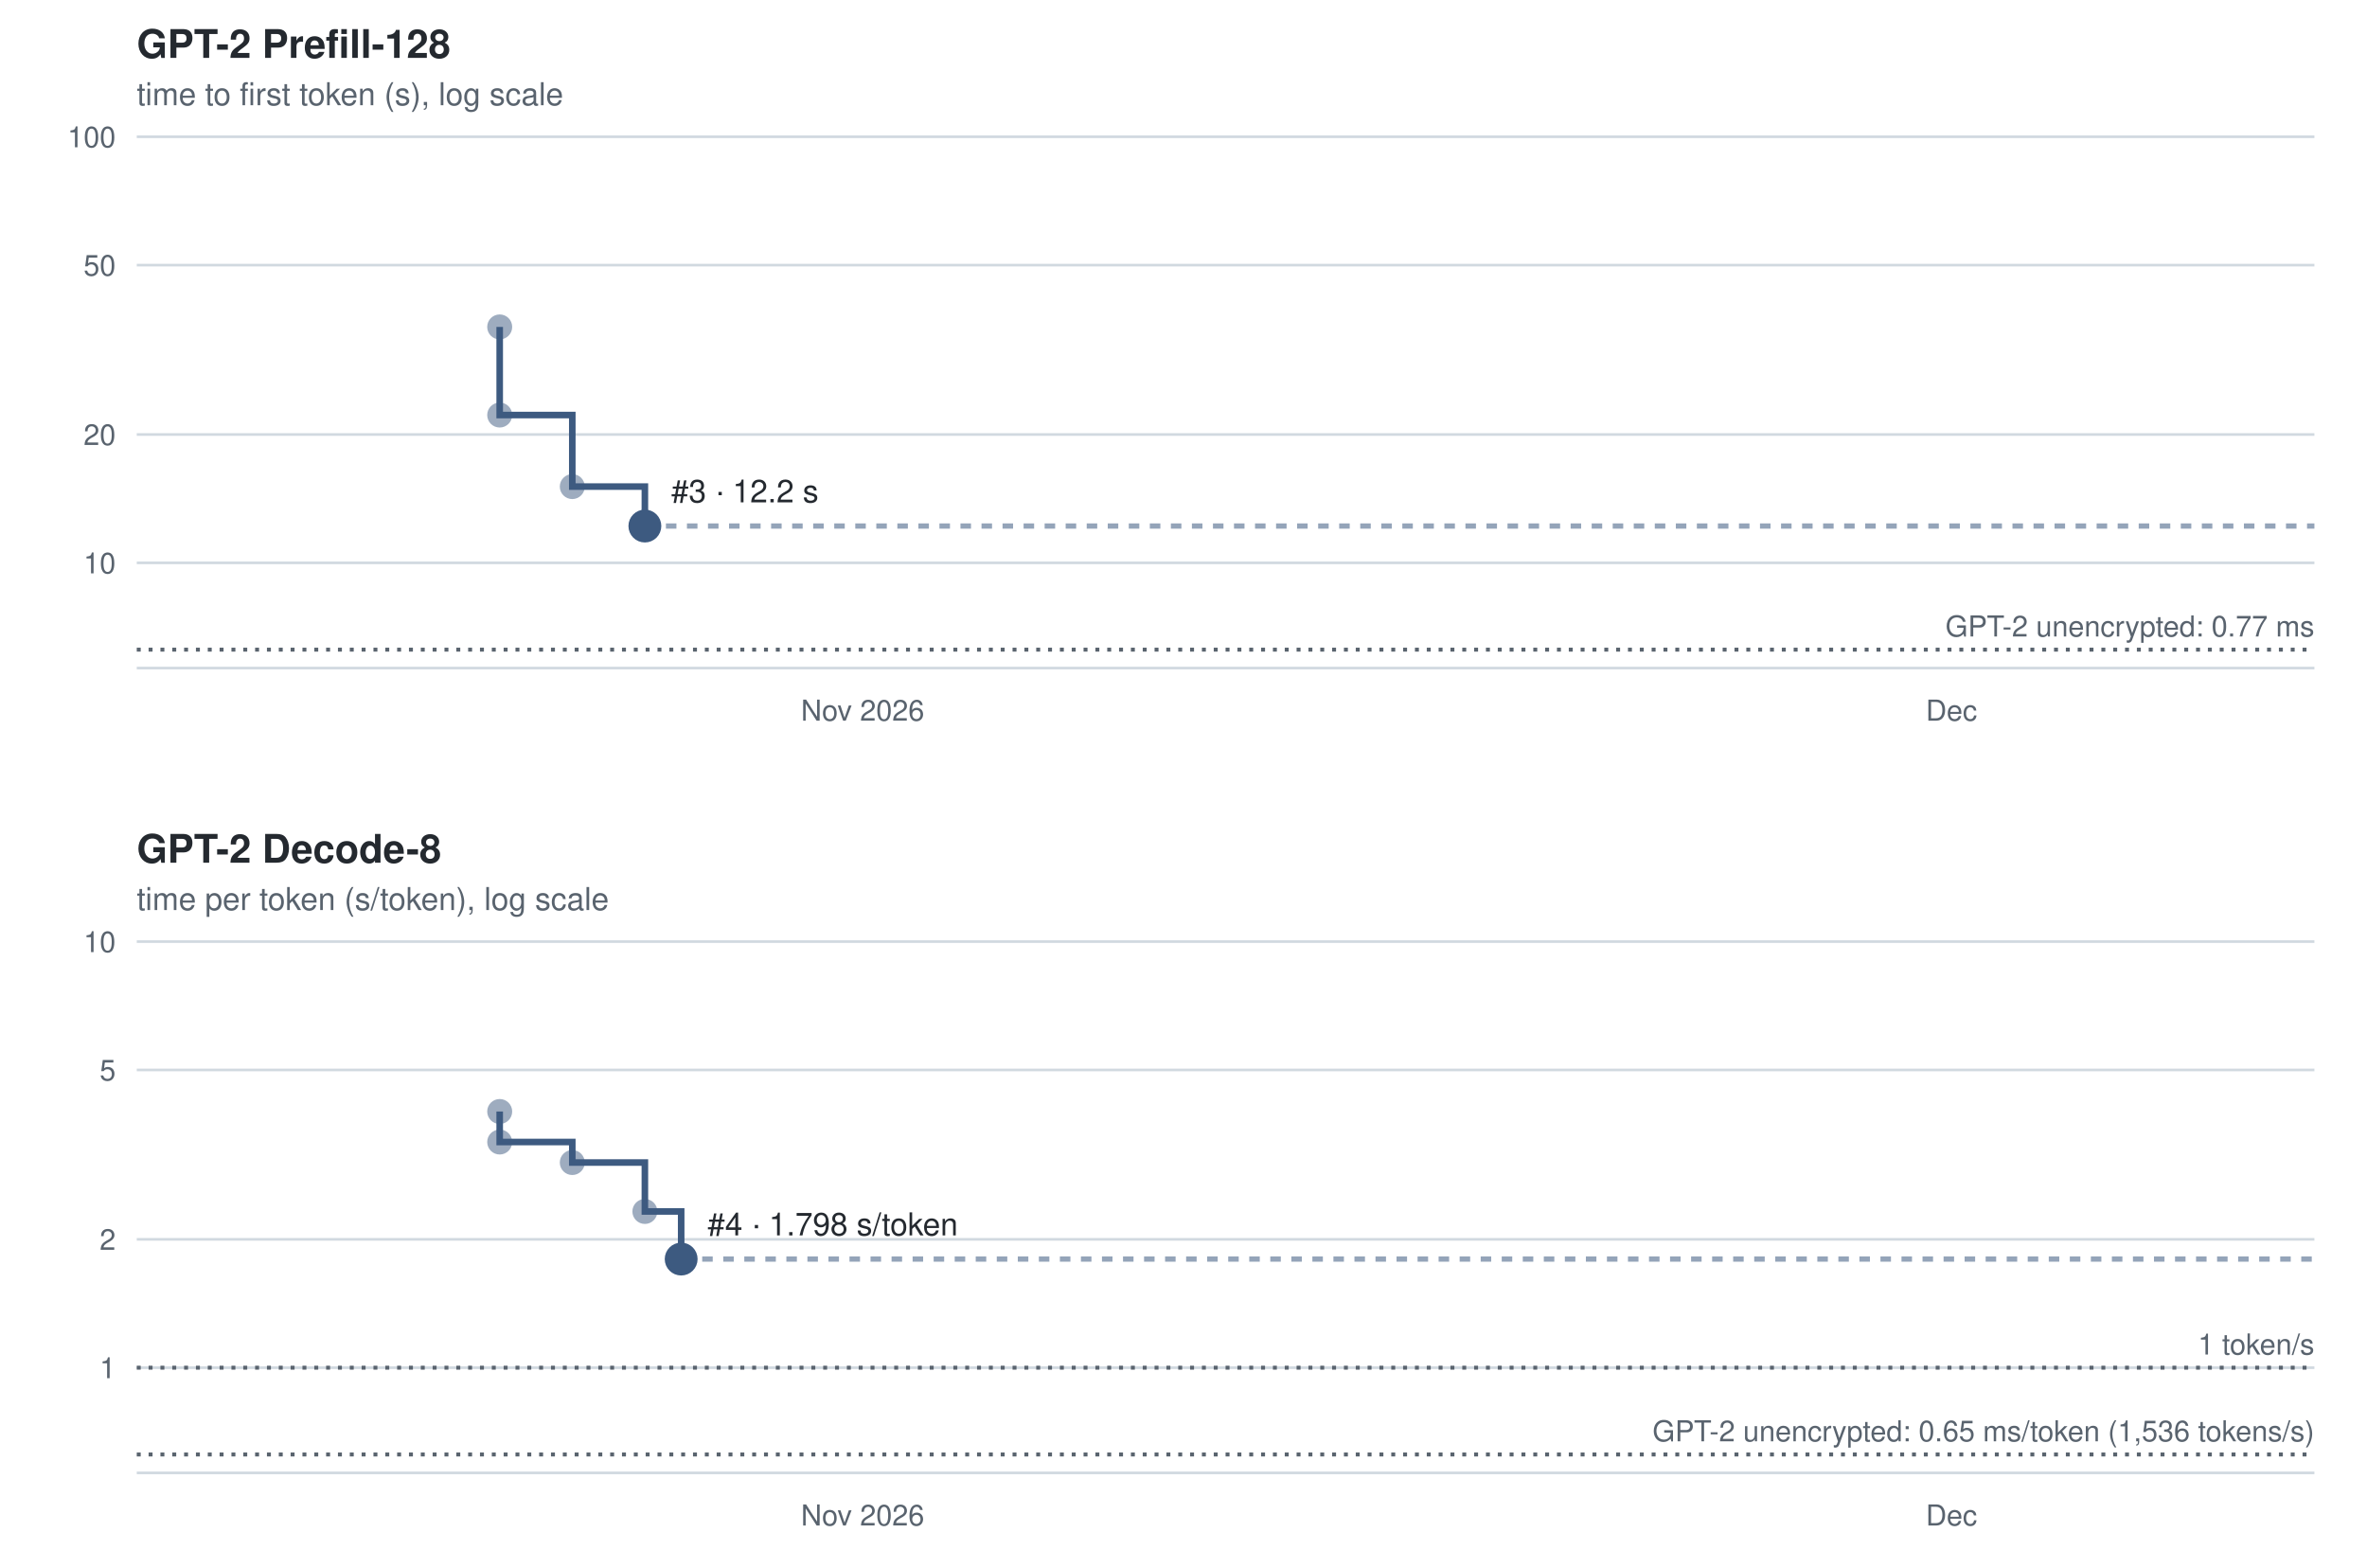
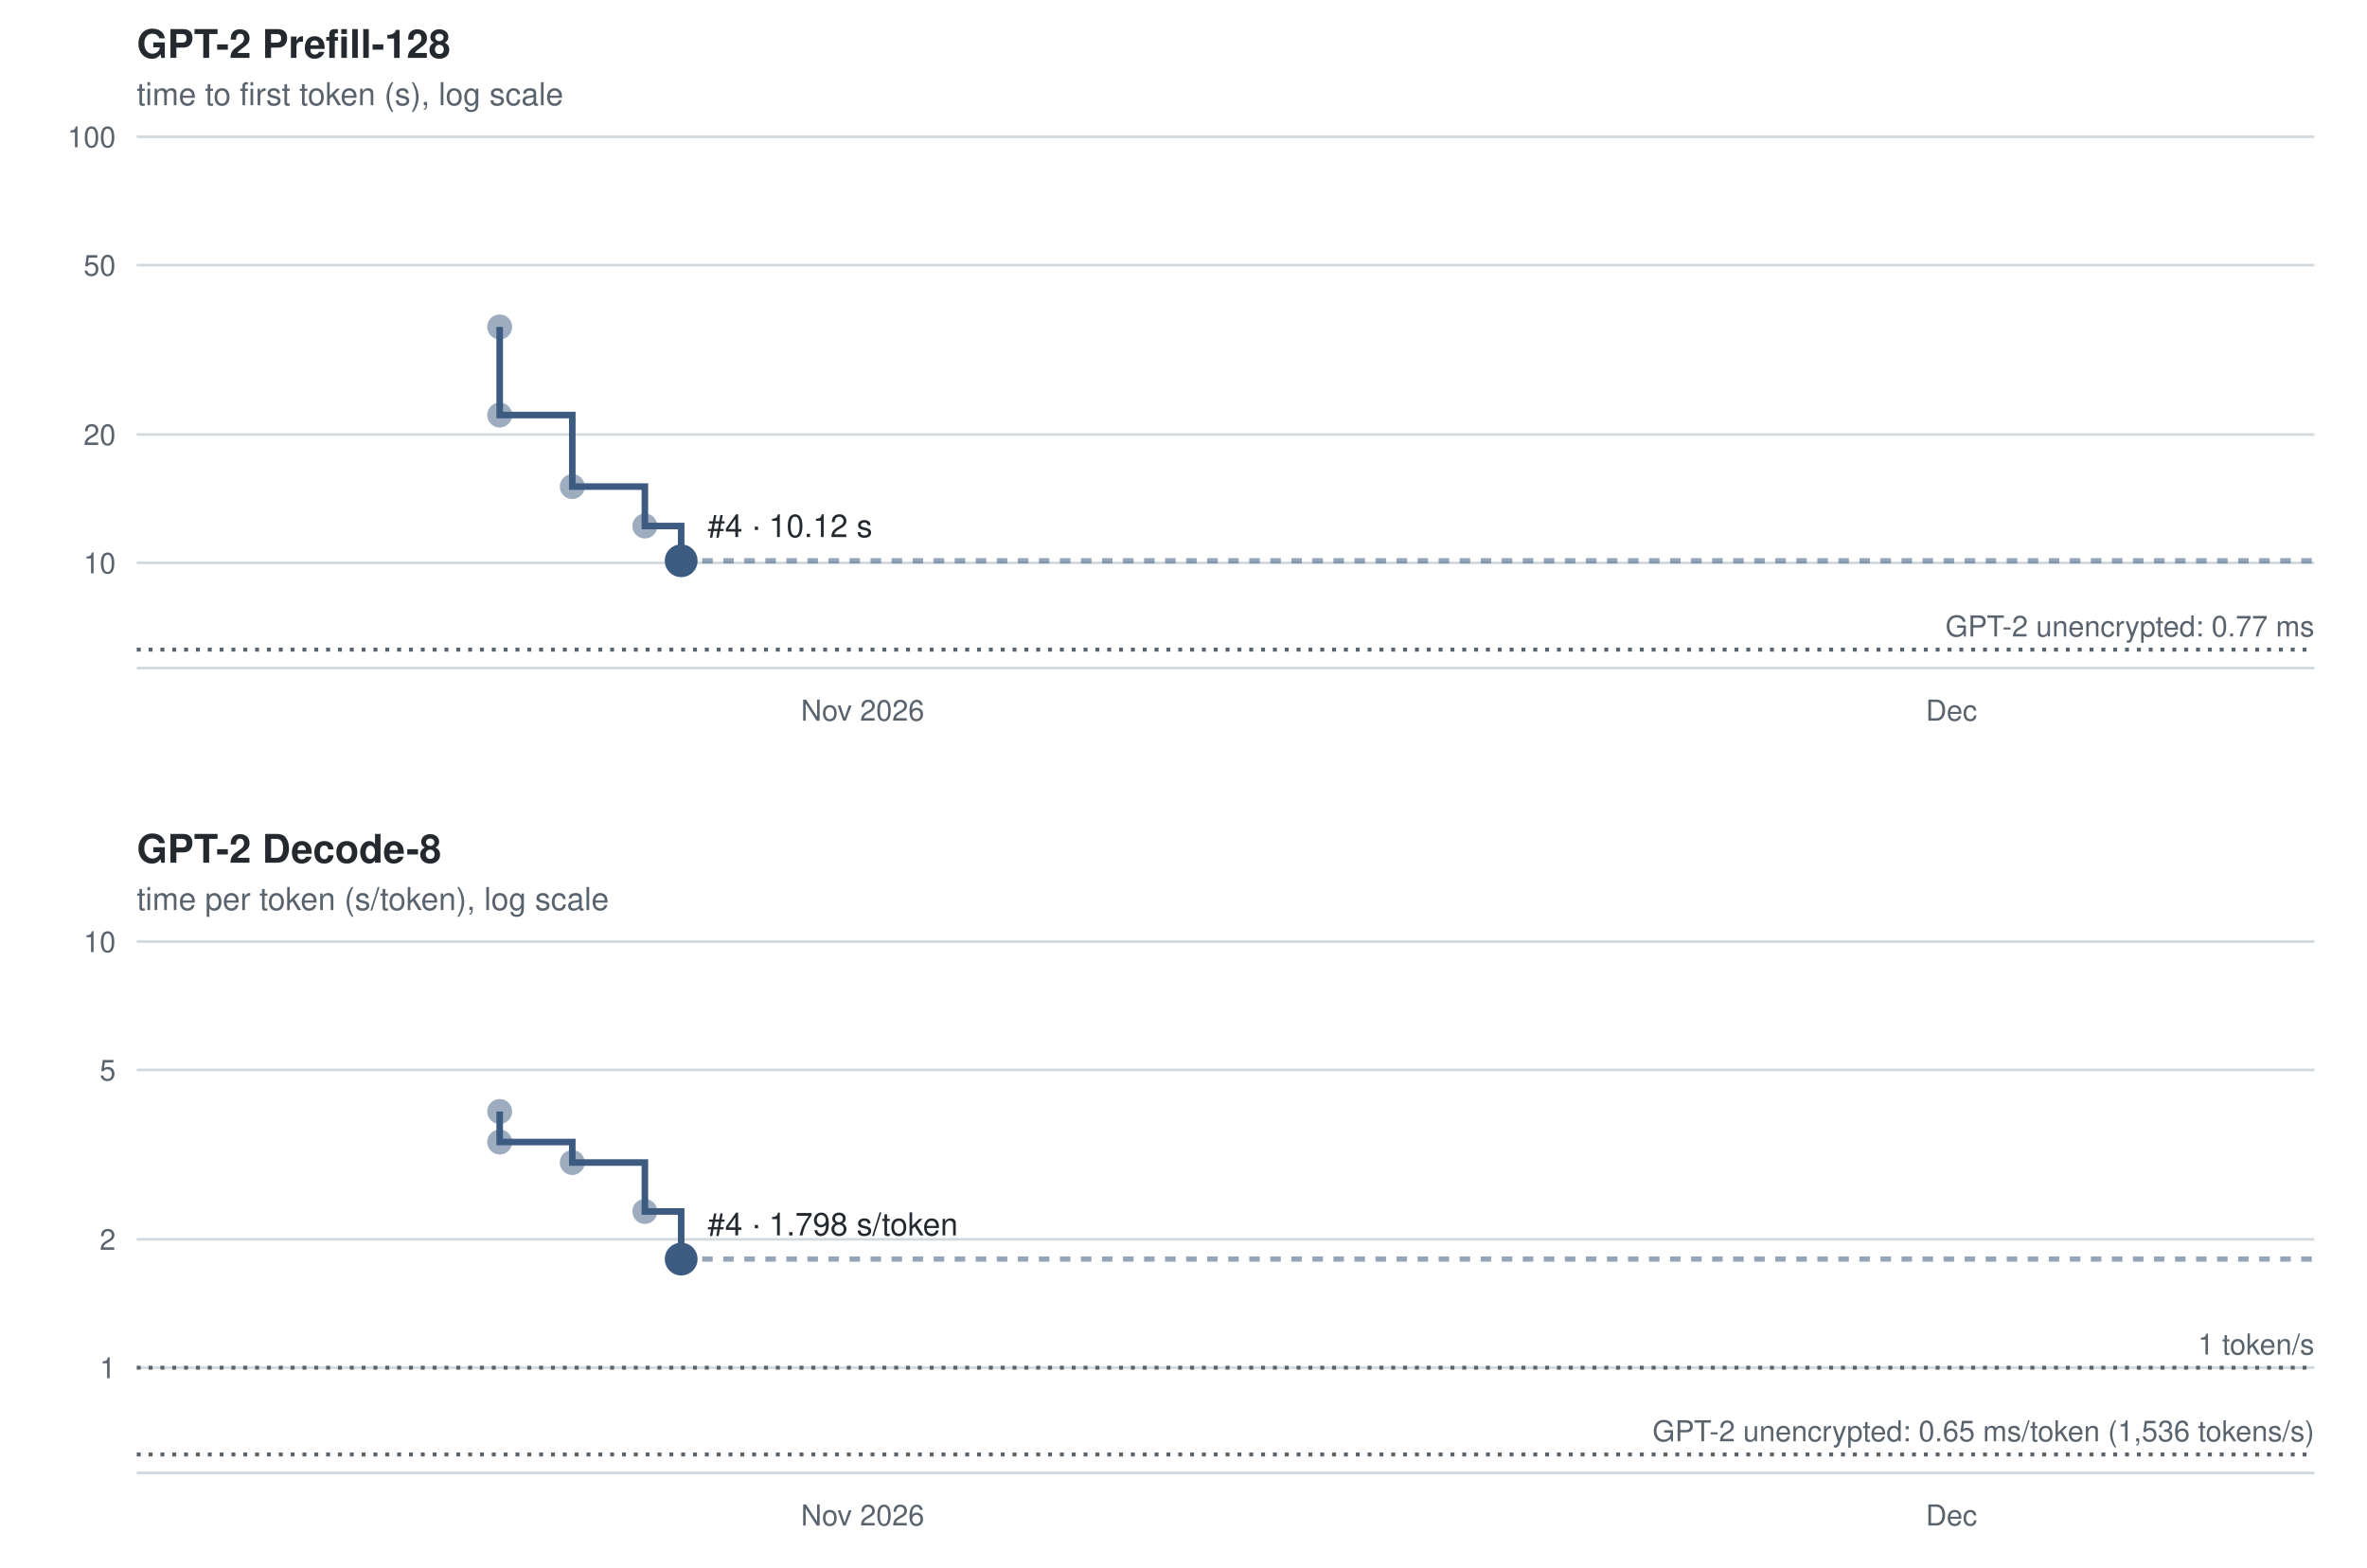
<svg xmlns="http://www.w3.org/2000/svg" viewBox="0 0 900 596" width="900" height="596" font-family="-apple-system,BlinkMacSystemFont,'Segoe UI',Helvetica,Arial,sans-serif" role="img" aria-label="Record progression of both tracks">
  <text fill="#24292f" x="52" y="22" font-size="15" font-weight="600">GPT-2 Prefill-128</text>
  <text fill="#59636e" x="52" y="40" font-size="12">time to first token (s), log scale</text>
  <line stroke="#d1d9e0" stroke-width="1" x1="52" x2="880" y1="214.0" y2="214.0" />
  <text fill="#59636e" x="44" y="218.0" font-size="11" text-anchor="end">10</text>
  <line stroke="#d1d9e0" stroke-width="1" x1="52" x2="880" y1="165.2" y2="165.2" />
  <text fill="#59636e" x="44" y="169.2" font-size="11" text-anchor="end">20</text>
  <line stroke="#d1d9e0" stroke-width="1" x1="52" x2="880" y1="100.8" y2="100.8" />
  <text fill="#59636e" x="44" y="104.8" font-size="11" text-anchor="end">50</text>
  <line stroke="#d1d9e0" stroke-width="1" x1="52" x2="880" y1="52.0" y2="52.0" />
  <text fill="#59636e" x="44" y="56.0" font-size="11" text-anchor="end">100</text>
  <text fill="#59636e" x="328.0" y="274" font-size="11" text-anchor="middle">Nov 2026</text>
  <text fill="#59636e" x="742.0" y="274" font-size="11" text-anchor="middle">Dec</text>
  <line stroke="#d1d9e0" stroke-width="1" x1="52" x2="880" y1="254" y2="254" />
  <line stroke="#59636e" stroke-width="1.5" stroke-dasharray="1.5 3" x1="52" x2="880" y1="247.0" y2="247.0" />
  <text fill="#59636e" x="880" y="242.0" font-size="11" text-anchor="end">GPT-2 unencrypted: 0.77 ms</text>
-   <path fill="none" stroke="#3d5a80" stroke-width="2.5" d="M190.0,124.3H190.0V157.8H217.6V185.0H245.2V200.0" />
-   <path fill="none" stroke="#3d5a80" stroke-width="2" stroke-dasharray="4 4" opacity="0.55" d="M245.2,200.0H880" />
+   <path fill="none" stroke="#3d5a80" stroke-width="2.5" d="M190.0,124.3H190.0V157.8H217.6V185.0H245.2V200.0H259.0V213.2" />
+   <path fill="none" stroke="#3d5a80" stroke-width="2" stroke-dasharray="4 4" opacity="0.55" d="M259.0,213.2H880" />
  <circle fill="#3d5a80" stroke="#3d5a80" stroke-width="2.5" cx="190.0" cy="124.3" r="3.5" opacity="0.5" tabindex="0" data-tip="{&quot;title&quot;: &quot;#0 Perseus (FIDESlib)&quot;, &quot;value&quot;: &quot;35.78 s&quot;, &quot;date&quot;: &quot;2026-10-22&quot;, &quot;by&quot;: &quot;@alexzilligmm, @Davide-F5-Marincione&quot;}" />
  <circle fill="#3d5a80" stroke="#3d5a80" stroke-width="2.5" cx="190.0" cy="157.8" r="3.5" opacity="0.5" tabindex="0" data-tip="{&quot;title&quot;: &quot;#1 Perseus on perseus-core&quot;, &quot;value&quot;: &quot;22.22 s&quot;, &quot;date&quot;: &quot;2026-10-22&quot;, &quot;by&quot;: &quot;@alexzilligmm, @Davide-F5-Marincione&quot;}" />
  <circle fill="#3d5a80" stroke="#3d5a80" stroke-width="2.5" cx="217.6" cy="185.0" r="3.5" opacity="0.5" tabindex="0" data-tip="{&quot;title&quot;: &quot;#2 PackedPrefill&quot;, &quot;value&quot;: &quot;15.11 s&quot;, &quot;date&quot;: &quot;2026-10-24&quot;, &quot;by&quot;: &quot;@erodola&quot;}" />
-   <circle fill="#3d5a80" stroke="#3d5a80" stroke-width="2.5" cx="245.2" cy="200.0" r="5" tabindex="0" data-tip="{&quot;title&quot;: &quot;#3 BabyStepPrefill&quot;, &quot;value&quot;: &quot;12.2 s&quot;, &quot;date&quot;: &quot;2026-10-26&quot;, &quot;by&quot;: &quot;@erodola&quot;}" />
-   <text fill="#24292f" x="255.2" y="191.0" font-size="12">#3 · 12.2 s</text>
+   <circle fill="#3d5a80" stroke="#3d5a80" stroke-width="2.5" cx="245.2" cy="200.0" r="3.5" opacity="0.5" tabindex="0" data-tip="{&quot;title&quot;: &quot;#3 BabyStepPrefill&quot;, &quot;value&quot;: &quot;12.2 s&quot;, &quot;date&quot;: &quot;2026-10-26&quot;, &quot;by&quot;: &quot;@erodola&quot;}" />
+   <circle fill="#3d5a80" stroke="#3d5a80" stroke-width="2.5" cx="259.0" cy="213.2" r="5" tabindex="0" data-tip="{&quot;title&quot;: &quot;#4 LeanChainPrefill&quot;, &quot;value&quot;: &quot;10.12 s&quot;, &quot;date&quot;: &quot;2026-10-27&quot;, &quot;by&quot;: &quot;@erodola&quot;}" />
+   <text fill="#24292f" x="269.0" y="204.2" font-size="12">#4 · 10.12 s</text>
  <text fill="#24292f" x="52" y="328" font-size="15" font-weight="600">GPT-2 Decode-8</text>
  <text fill="#59636e" x="52" y="346" font-size="12">time per token (s/token), log scale</text>
  <line stroke="#d1d9e0" stroke-width="1" x1="52" x2="880" y1="520.0" y2="520.0" />
  <text fill="#59636e" x="44" y="524.0" font-size="11" text-anchor="end">1</text>
  <line stroke="#d1d9e0" stroke-width="1" x1="52" x2="880" y1="471.2" y2="471.2" />
  <text fill="#59636e" x="44" y="475.2" font-size="11" text-anchor="end">2</text>
  <line stroke="#d1d9e0" stroke-width="1" x1="52" x2="880" y1="406.8" y2="406.8" />
  <text fill="#59636e" x="44" y="410.8" font-size="11" text-anchor="end">5</text>
  <line stroke="#d1d9e0" stroke-width="1" x1="52" x2="880" y1="358.0" y2="358.0" />
  <text fill="#59636e" x="44" y="362.0" font-size="11" text-anchor="end">10</text>
  <text fill="#59636e" x="328.0" y="580" font-size="11" text-anchor="middle">Nov 2026</text>
  <text fill="#59636e" x="742.0" y="580" font-size="11" text-anchor="middle">Dec</text>
  <line stroke="#d1d9e0" stroke-width="1" x1="52" x2="880" y1="560" y2="560" />
  <line stroke="#59636e" stroke-width="1.5" stroke-dasharray="1.5 3" x1="52" x2="880" y1="520.0" y2="520.0" />
  <text fill="#59636e" x="880" y="515.0" font-size="11" text-anchor="end">1 token/s</text>
  <line stroke="#59636e" stroke-width="1.5" stroke-dasharray="1.5 3" x1="52" x2="880" y1="553.0" y2="553.0" />
  <text fill="#59636e" x="880" y="548.0" font-size="11" text-anchor="end">GPT-2 unencrypted: 0.65 ms/token (1,536 tokens/s)</text>
  <path fill="none" stroke="#3d5a80" stroke-width="2.5" d="M190.0,422.6H190.0V434.2H217.6V442.0H245.2V460.6H259.0V478.7" />
  <path fill="none" stroke="#3d5a80" stroke-width="2" stroke-dasharray="4 4" opacity="0.55" d="M259.0,478.7H880" />
  <circle fill="#3d5a80" stroke="#3d5a80" stroke-width="2.5" cx="190.0" cy="422.6" r="3.5" opacity="0.5" tabindex="0" data-tip="{&quot;title&quot;: &quot;#0 Perseus (FIDESlib)&quot;, &quot;value&quot;: &quot;3.993 s/token&quot;, &quot;date&quot;: &quot;2026-10-22&quot;, &quot;by&quot;: &quot;@alexzilligmm, @Davide-F5-Marincione&quot;}" />
  <circle fill="#3d5a80" stroke="#3d5a80" stroke-width="2.5" cx="190.0" cy="434.2" r="3.5" opacity="0.5" tabindex="0" data-tip="{&quot;title&quot;: &quot;#1 Perseus on perseus-core&quot;, &quot;value&quot;: &quot;3.384 s/token&quot;, &quot;date&quot;: &quot;2026-10-22&quot;, &quot;by&quot;: &quot;@alexzilligmm, @Davide-F5-Marincione&quot;}" />
  <circle fill="#3d5a80" stroke="#3d5a80" stroke-width="2.5" cx="217.6" cy="442.0" r="3.5" opacity="0.5" tabindex="0" data-tip="{&quot;title&quot;: &quot;#2 FusedUnits&quot;, &quot;value&quot;: &quot;3.031 s/token&quot;, &quot;date&quot;: &quot;2026-10-24&quot;, &quot;by&quot;: &quot;@erodola&quot;}" />
  <circle fill="#3d5a80" stroke="#3d5a80" stroke-width="2.5" cx="245.2" cy="460.6" r="3.5" opacity="0.5" tabindex="0" data-tip="{&quot;title&quot;: &quot;#3 FittedDecode&quot;, &quot;value&quot;: &quot;2.325 s/token&quot;, &quot;date&quot;: &quot;2026-10-26&quot;, &quot;by&quot;: &quot;@erodola&quot;}" />
  <circle fill="#3d5a80" stroke="#3d5a80" stroke-width="2.5" cx="259.0" cy="478.7" r="5" tabindex="0" data-tip="{&quot;title&quot;: &quot;#4 LeanChainDecode&quot;, &quot;value&quot;: &quot;1.798 s/token&quot;, &quot;date&quot;: &quot;2026-10-27&quot;, &quot;by&quot;: &quot;@erodola&quot;}" />
  <text fill="#24292f" x="269.0" y="469.7" font-size="12">#4 · 1.798 s/token</text>
</svg>
